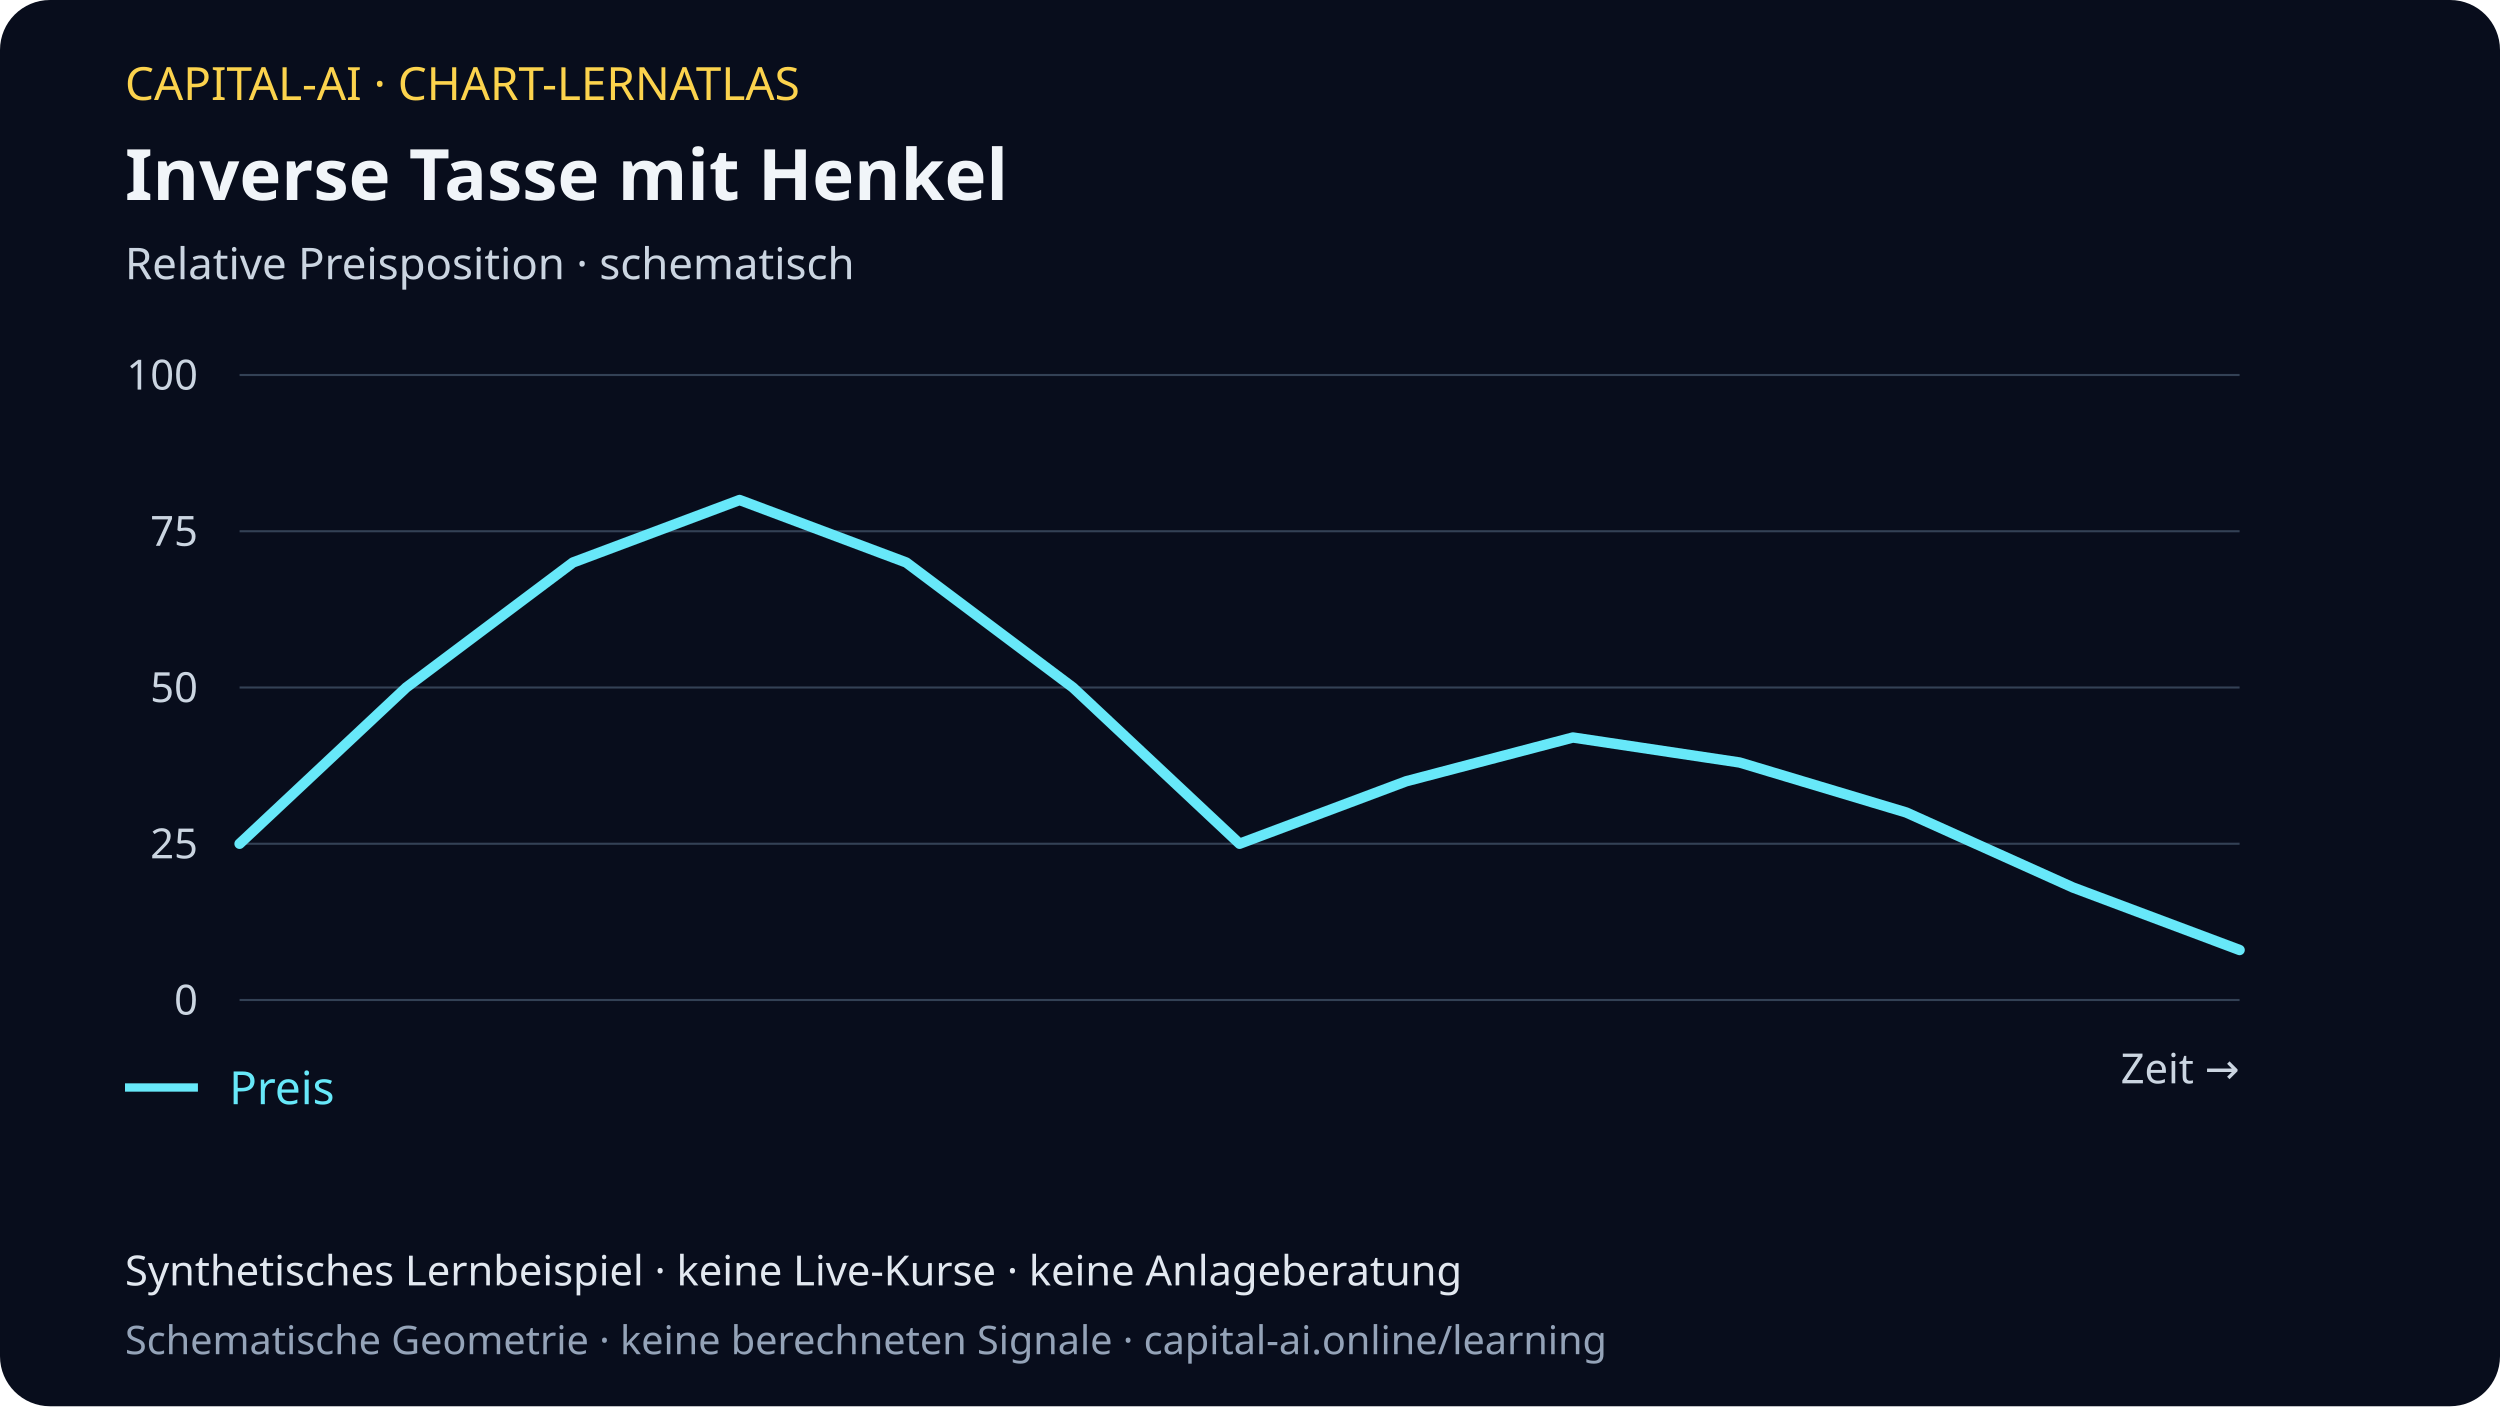
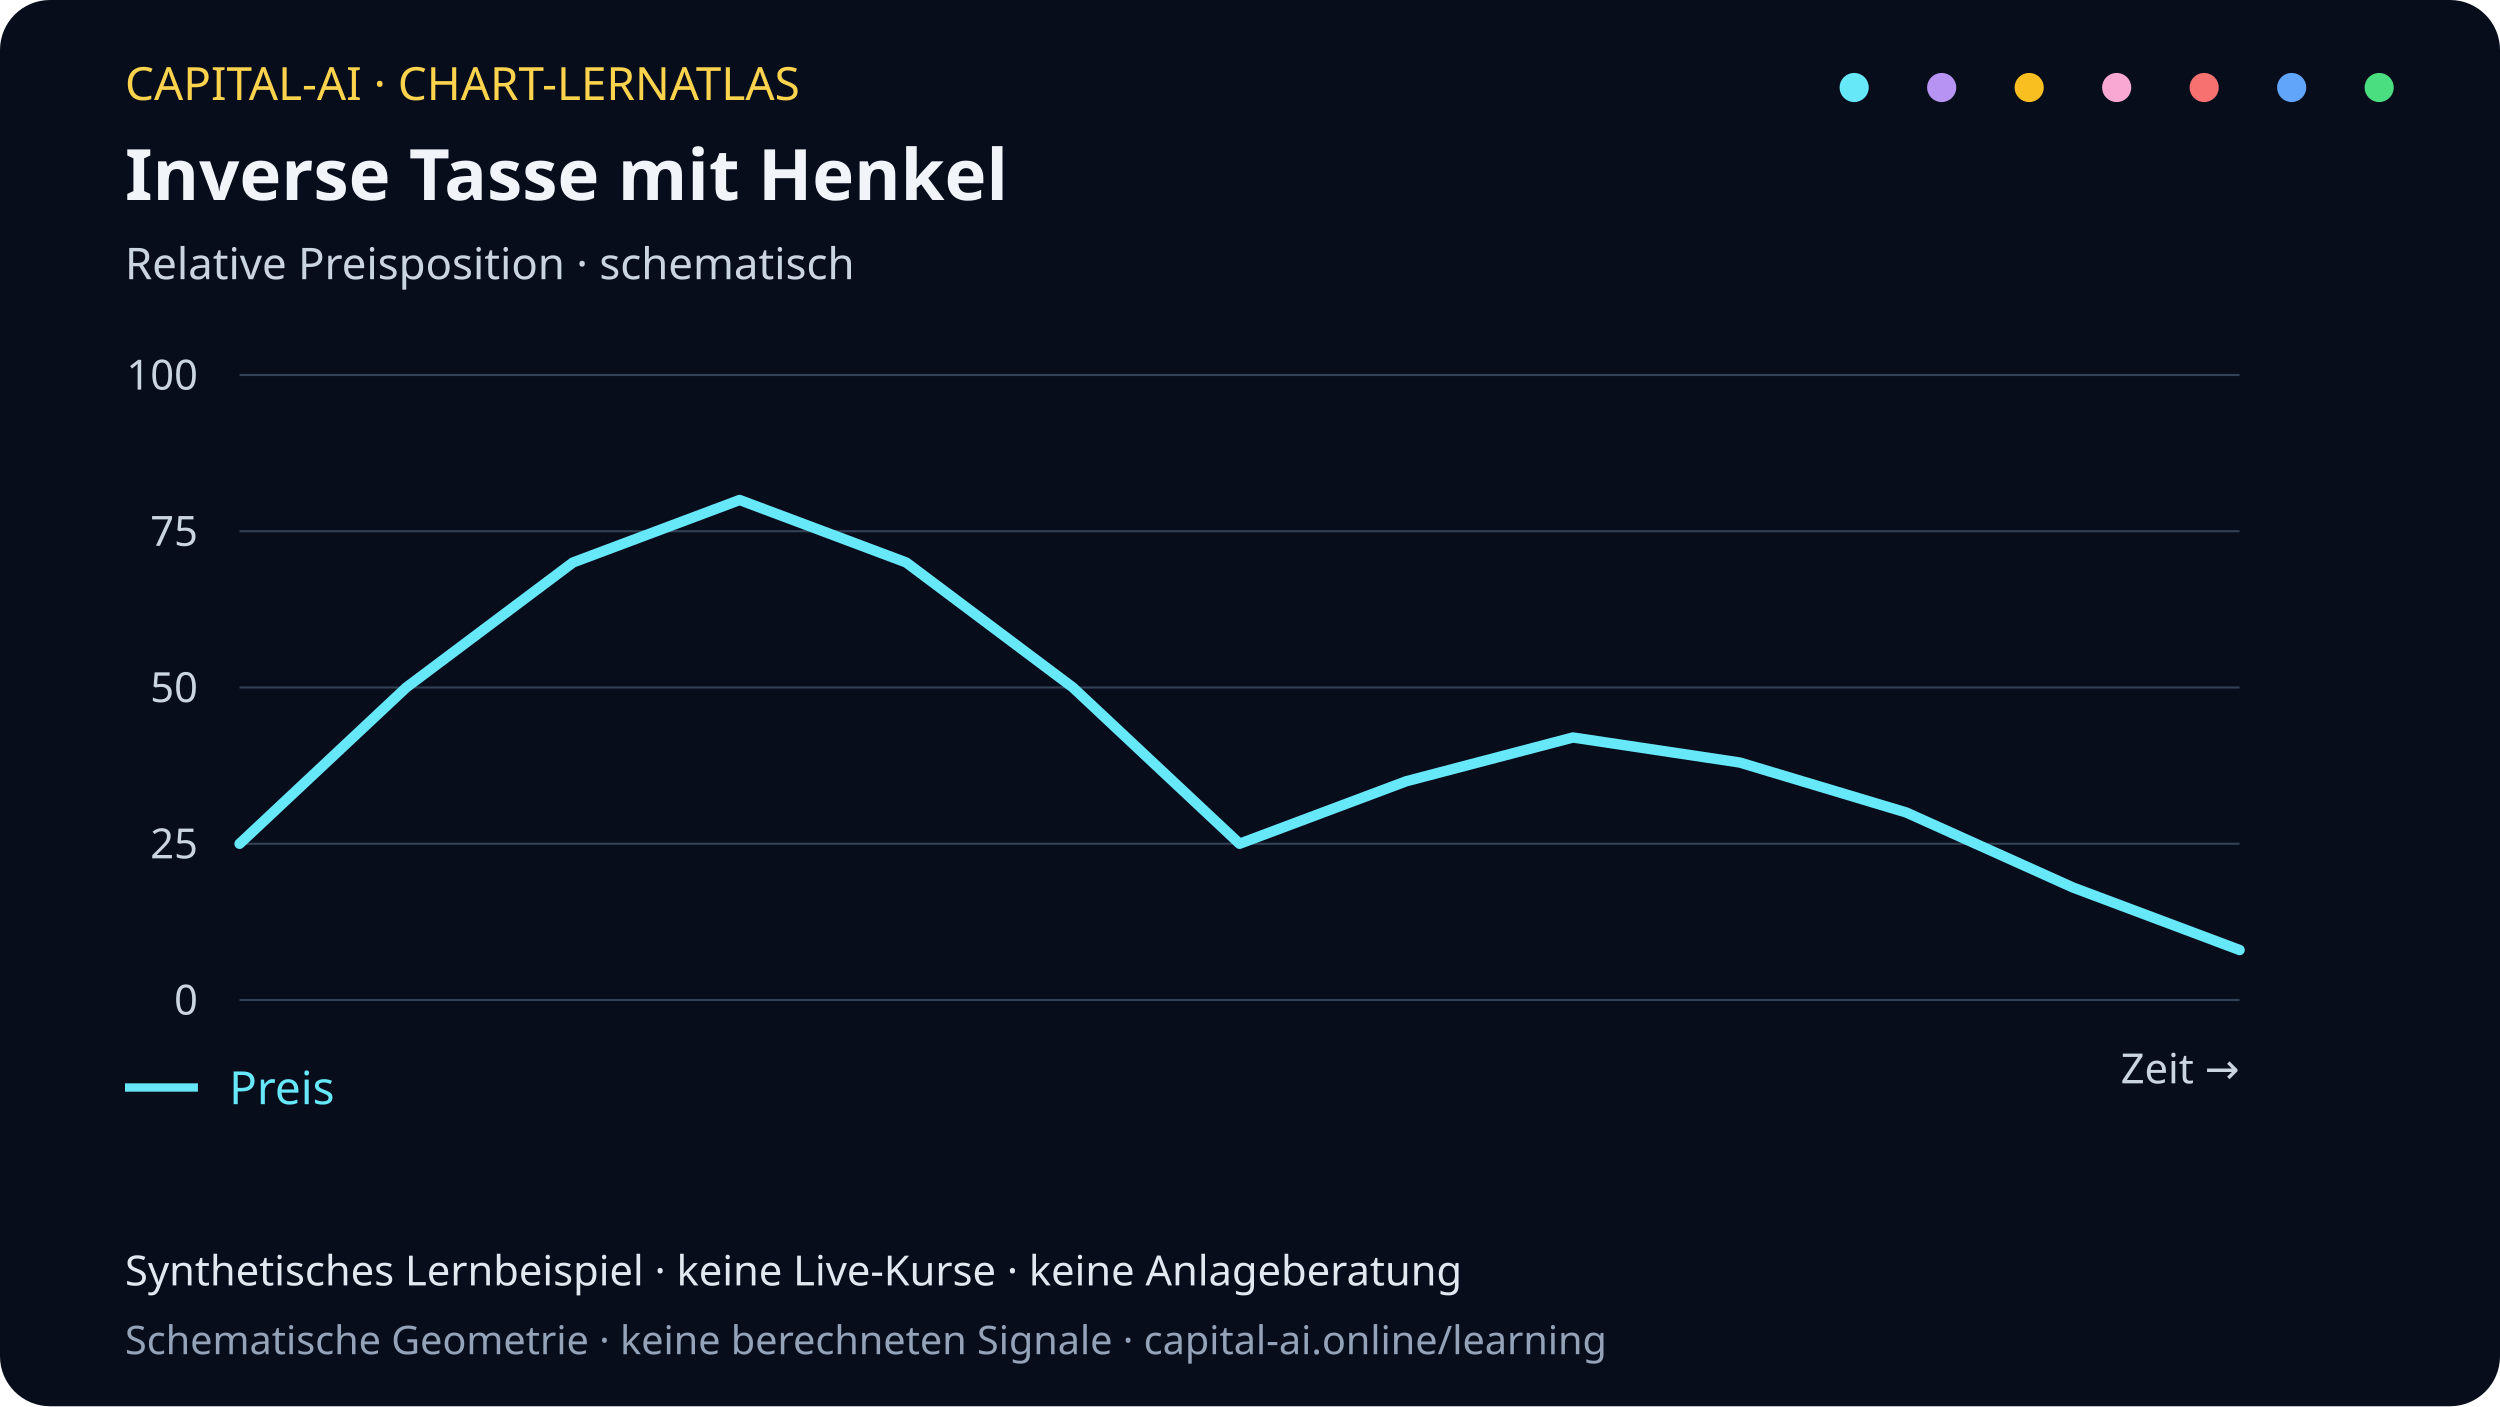
<svg xmlns="http://www.w3.org/2000/svg" viewBox="0 0 1200 675" role="img" aria-label="Inverse Tasse mit Henkel. Auf einen gerundeten Rückgang zum alten Tief folgt eine kleinere Erholung. Das Schema vereinfacht Verlauf und Zeitebene. Synthetisches Lernbeispiel · keine Live-Kurse · keine Anlageberatung" class="h-auto w-full rounded-xl">
  <rect width="1200" height="675" rx="24" fill="#080d1c" />
+   <g aria-hidden="true" data-universe-spectrum="CAPITAL_AI_UNIVERSE@1">
+     <circle cx="890" cy="42" r="7" fill="#67E8F9" />
+     <circle cx="932" cy="42" r="7" fill="#B794F4" />
+     <circle cx="974" cy="42" r="7" fill="#F9BF21" />
+     <circle cx="1016" cy="42" r="7" fill="#F9A8D4" />
+     <circle cx="1058" cy="42" r="7" fill="#F87171" />
+     <circle cx="1100" cy="42" r="7" fill="#60A5FA" />
+     <circle cx="1142" cy="42" r="7" fill="#4ADE80" />
+   </g>
  <g font-family="system-ui, sans-serif">
    <text x="60" y="48" fill="#fcd34d" font-size="22">CAPITAL-AI · CHART-LERNATLAS</text>
    <text x="60" y="96" fill="#f1f5f9" font-size="34" font-weight="700">Inverse Tasse mit Henkel</text>
    <text x="60" y="134" fill="#cbd5e1" font-size="21">Relative Preisposition · schematisch</text>
    <g>
      <line x1="115" x2="1075" y1="480" y2="480" stroke="#334155" />
      <text x="95" y="487" text-anchor="end" fill="#cbd5e1" font-size="20">0</text>
    </g>
    <g>
      <line x1="115" x2="1075" y1="405" y2="405" stroke="#334155" />
      <text x="95" y="412" text-anchor="end" fill="#cbd5e1" font-size="20">25</text>
    </g>
    <g>
      <line x1="115" x2="1075" y1="330" y2="330" stroke="#334155" />
      <text x="95" y="337" text-anchor="end" fill="#cbd5e1" font-size="20">50</text>
    </g>
    <g>
      <line x1="115" x2="1075" y1="255" y2="255" stroke="#334155" />
      <text x="95" y="262" text-anchor="end" fill="#cbd5e1" font-size="20">75</text>
    </g>
    <g>
      <line x1="115" x2="1075" y1="180" y2="180" stroke="#334155" />
      <text x="95" y="187" text-anchor="end" fill="#cbd5e1" font-size="20">100</text>
    </g>
    <g>
      <polyline points="115,405 195,330 275,270 355,240 435,270 515,330 595,405 675,375 755,354 835,366 915,390 995,426 1075,456" fill="none" stroke="#67e8f9" stroke-width="5" stroke-linejoin="round" stroke-linecap="round" />
      <line x1="60" x2="95" y1="522" y2="522" stroke="#67e8f9" stroke-width="4" />
      <text x="110" y="530" fill="#67e8f9" font-size="22">Preis</text>
    </g>
    <text x="1075" y="520" text-anchor="end" fill="#cbd5e1" font-size="20">Zeit →</text>
    <text x="60" y="617" fill="#e2e8f0" font-size="20">Synthetisches Lernbeispiel · keine Live-Kurse · keine Anlageberatung</text>
    <text x="60" y="650" fill="#94a3b8" font-size="19">Schematische Geometrie · keine berechneten Signale · capital-ai.online/learning</text>
  </g>
</svg>
